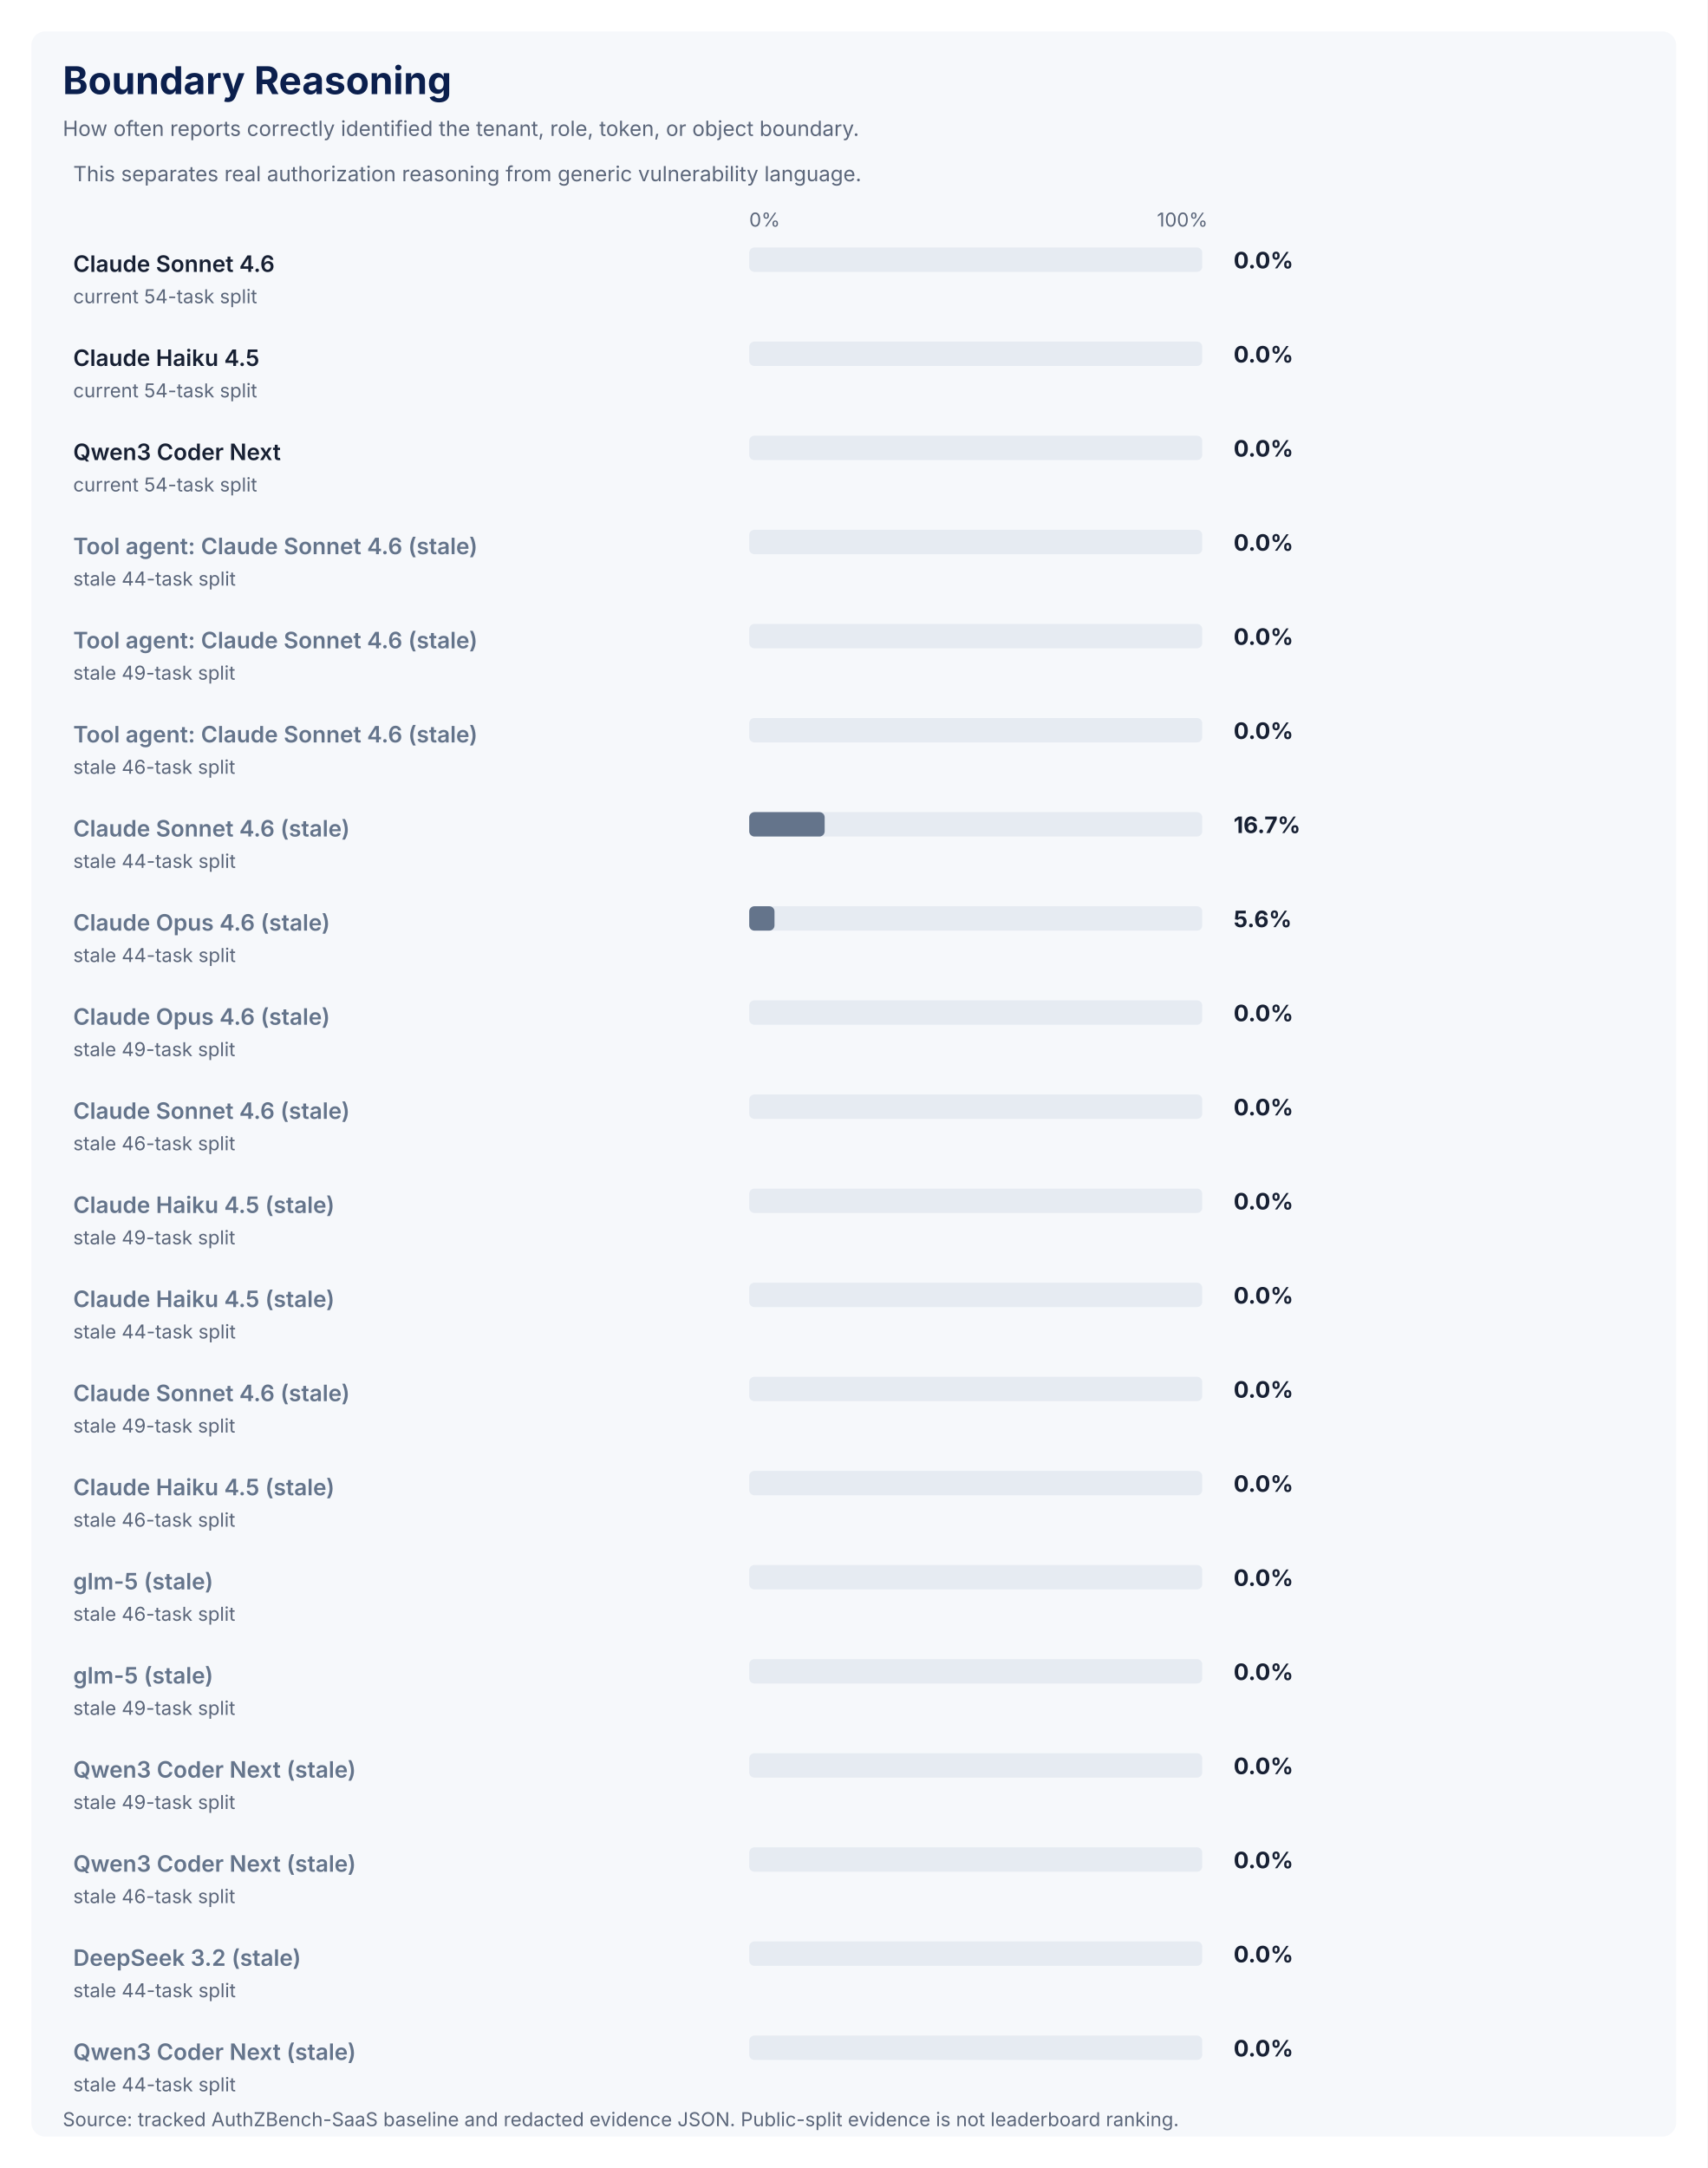
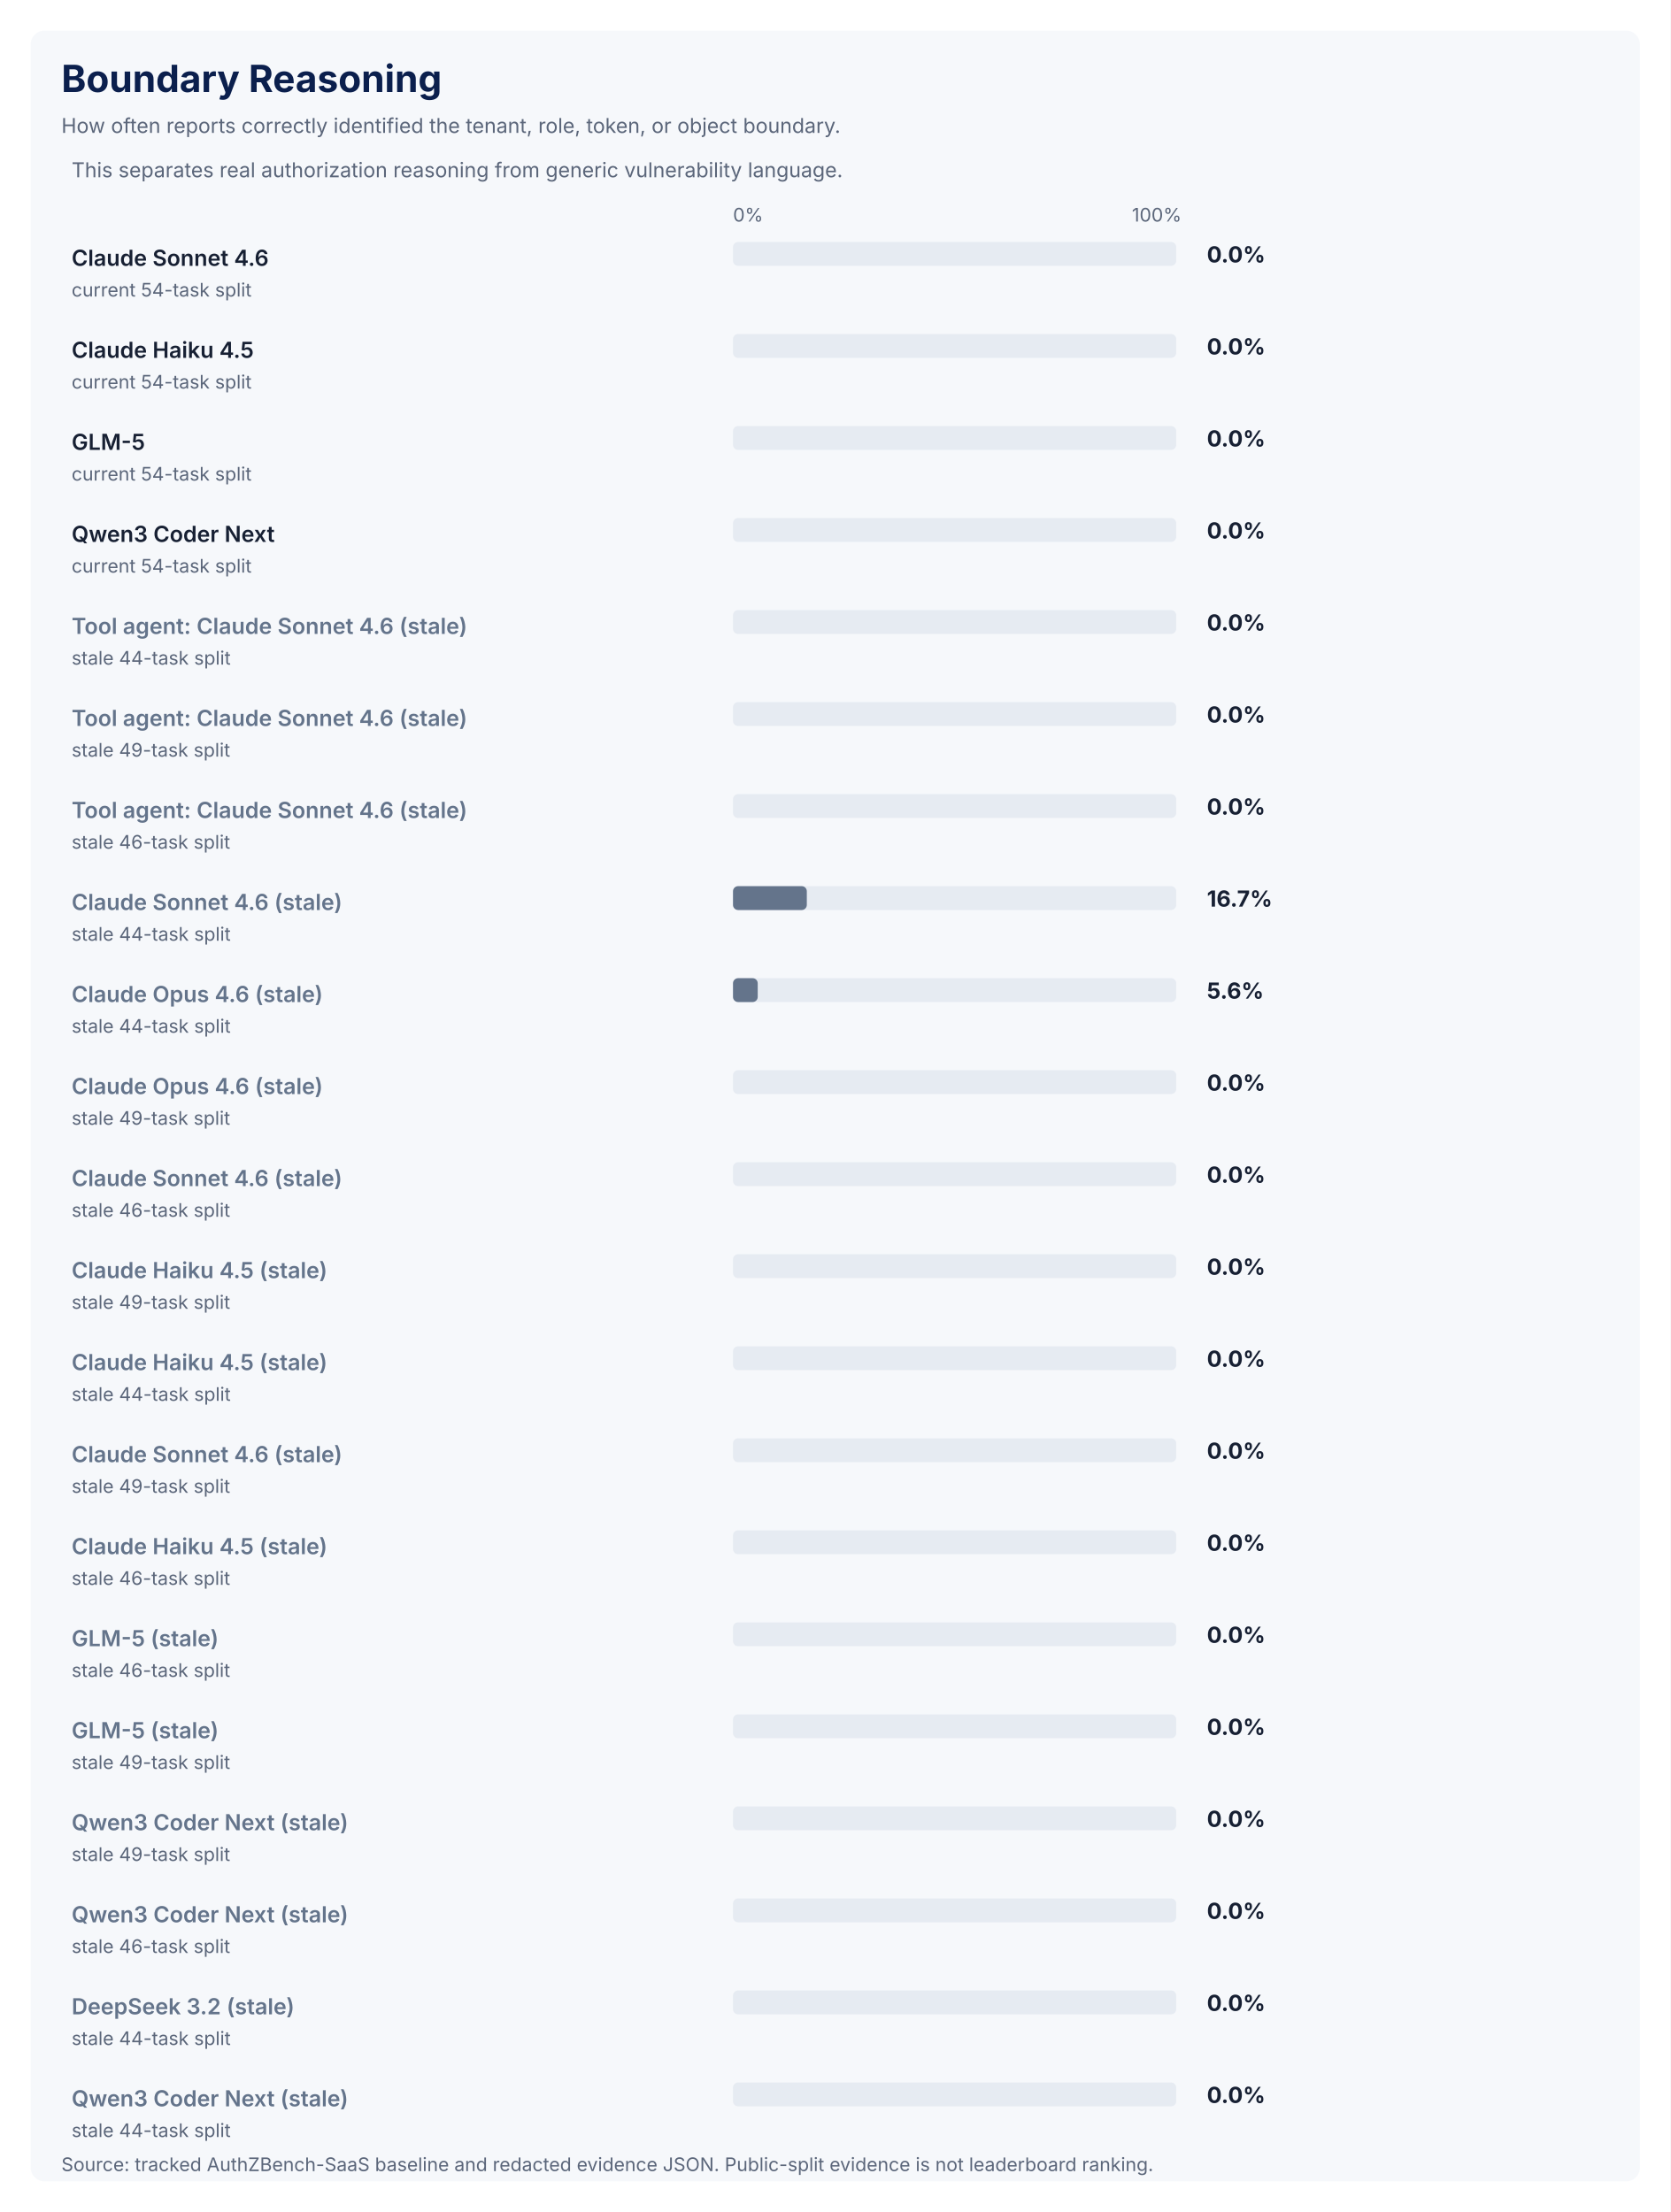
- <svg xmlns="http://www.w3.org/2000/svg" width="980" height="1244" viewBox="0 0 980 1244" role="img" aria-labelledby="title desc">
-   <rect x="0.0" y="0.0" width="980.0" height="1244.0" rx="0" fill="#ffffff" />
-   <rect x="18.0" y="18.0" width="944.0" height="1208.0" rx="8" fill="#f6f8fb" />
+ <svg xmlns="http://www.w3.org/2000/svg" width="980" height="1298" viewBox="0 0 980 1298" role="img" aria-labelledby="title desc">
+   <rect x="0.0" y="0.0" width="980.0" height="1298.0" rx="0" fill="#ffffff" />
+   <rect x="18.0" y="18.0" width="944.0" height="1262.0" rx="8" fill="#f6f8fb" />
  <text x="36.0" y="54.0" fill="#0b1f4d" font-family="Inter, Arial, sans-serif" font-size="22" font-weight="700">Boundary Reasoning</text>
  <text x="36.0" y="78.0" fill="#5b667a" font-family="Inter, Arial, sans-serif" font-size="12" font-weight="400">How often reports correctly identified the tenant, role, token, or object boundary.</text>
  <text x="42.0" y="104.0" fill="#5b667a" font-family="Inter, Arial, sans-serif" font-size="12" font-weight="400">This separates real authorization reasoning from generic vulnerability language.</text>
  <text x="430.0" y="130.0" fill="#5b667a" font-family="Inter, Arial, sans-serif" font-size="11" font-weight="400">0%</text>
  <text x="664.0" y="130.0" fill="#5b667a" font-family="Inter, Arial, sans-serif" font-size="11" font-weight="400">100%</text>
  <text x="42.0" y="156.0" fill="#172033" font-family="Inter, Arial, sans-serif" font-size="13" font-weight="600">Claude Sonnet 4.6</text>
  <text x="42.0" y="174.0" fill="#5b667a" font-family="Inter, Arial, sans-serif" font-size="11" font-weight="400">current 54-task split</text>
  <rect x="430.0" y="142.0" width="260.0" height="14.0" rx="3" fill="#e6ebf2" />
  <rect x="430.0" y="142.0" width="0.0" height="14.0" rx="3" fill="#f59e0b" />
  <text x="708.0" y="154.0" fill="#172033" font-family="Inter, Arial, sans-serif" font-size="13" font-weight="700">0.0%</text>
  <text x="42.0" y="210.0" fill="#172033" font-family="Inter, Arial, sans-serif" font-size="13" font-weight="600">Claude Haiku 4.5</text>
  <text x="42.0" y="228.0" fill="#5b667a" font-family="Inter, Arial, sans-serif" font-size="11" font-weight="400">current 54-task split</text>
  <rect x="430.0" y="196.0" width="260.0" height="14.0" rx="3" fill="#e6ebf2" />
  <rect x="430.0" y="196.0" width="0.0" height="14.0" rx="3" fill="#f59e0b" />
  <text x="708.0" y="208.0" fill="#172033" font-family="Inter, Arial, sans-serif" font-size="13" font-weight="700">0.0%</text>
-   <text x="42.0" y="264.0" fill="#172033" font-family="Inter, Arial, sans-serif" font-size="13" font-weight="600">Qwen3 Coder Next</text>
+   <text x="42.0" y="264.0" fill="#172033" font-family="Inter, Arial, sans-serif" font-size="13" font-weight="600">GLM-5</text>
  <text x="42.0" y="282.0" fill="#5b667a" font-family="Inter, Arial, sans-serif" font-size="11" font-weight="400">current 54-task split</text>
  <rect x="430.0" y="250.0" width="260.0" height="14.0" rx="3" fill="#e6ebf2" />
  <rect x="430.0" y="250.0" width="0.0" height="14.0" rx="3" fill="#f59e0b" />
  <text x="708.0" y="262.0" fill="#172033" font-family="Inter, Arial, sans-serif" font-size="13" font-weight="700">0.0%</text>
-   <text x="42.0" y="318.0" fill="#64748b" font-family="Inter, Arial, sans-serif" font-size="13" font-weight="600">Tool agent: Claude Sonnet 4.6 (stale)</text>
-   <text x="42.0" y="336.0" fill="#5b667a" font-family="Inter, Arial, sans-serif" font-size="11" font-weight="400">stale 44-task split</text>
+   <text x="42.0" y="318.0" fill="#172033" font-family="Inter, Arial, sans-serif" font-size="13" font-weight="600">Qwen3 Coder Next</text>
+   <text x="42.0" y="336.0" fill="#5b667a" font-family="Inter, Arial, sans-serif" font-size="11" font-weight="400">current 54-task split</text>
  <rect x="430.0" y="304.0" width="260.0" height="14.0" rx="3" fill="#e6ebf2" />
-   <rect x="430.0" y="304.0" width="0.0" height="14.0" rx="3" fill="#64748b" />
+   <rect x="430.0" y="304.0" width="0.0" height="14.0" rx="3" fill="#f59e0b" />
  <text x="708.0" y="316.0" fill="#172033" font-family="Inter, Arial, sans-serif" font-size="13" font-weight="700">0.0%</text>
  <text x="42.0" y="372.0" fill="#64748b" font-family="Inter, Arial, sans-serif" font-size="13" font-weight="600">Tool agent: Claude Sonnet 4.6 (stale)</text>
-   <text x="42.0" y="390.0" fill="#5b667a" font-family="Inter, Arial, sans-serif" font-size="11" font-weight="400">stale 49-task split</text>
+   <text x="42.0" y="390.0" fill="#5b667a" font-family="Inter, Arial, sans-serif" font-size="11" font-weight="400">stale 44-task split</text>
  <rect x="430.0" y="358.0" width="260.0" height="14.0" rx="3" fill="#e6ebf2" />
  <rect x="430.0" y="358.0" width="0.0" height="14.0" rx="3" fill="#64748b" />
  <text x="708.0" y="370.0" fill="#172033" font-family="Inter, Arial, sans-serif" font-size="13" font-weight="700">0.0%</text>
  <text x="42.0" y="426.0" fill="#64748b" font-family="Inter, Arial, sans-serif" font-size="13" font-weight="600">Tool agent: Claude Sonnet 4.6 (stale)</text>
-   <text x="42.0" y="444.0" fill="#5b667a" font-family="Inter, Arial, sans-serif" font-size="11" font-weight="400">stale 46-task split</text>
+   <text x="42.0" y="444.0" fill="#5b667a" font-family="Inter, Arial, sans-serif" font-size="11" font-weight="400">stale 49-task split</text>
  <rect x="430.0" y="412.0" width="260.0" height="14.0" rx="3" fill="#e6ebf2" />
  <rect x="430.0" y="412.0" width="0.0" height="14.0" rx="3" fill="#64748b" />
  <text x="708.0" y="424.0" fill="#172033" font-family="Inter, Arial, sans-serif" font-size="13" font-weight="700">0.0%</text>
-   <text x="42.0" y="480.0" fill="#64748b" font-family="Inter, Arial, sans-serif" font-size="13" font-weight="600">Claude Sonnet 4.6 (stale)</text>
-   <text x="42.0" y="498.0" fill="#5b667a" font-family="Inter, Arial, sans-serif" font-size="11" font-weight="400">stale 44-task split</text>
+   <text x="42.0" y="480.0" fill="#64748b" font-family="Inter, Arial, sans-serif" font-size="13" font-weight="600">Tool agent: Claude Sonnet 4.6 (stale)</text>
+   <text x="42.0" y="498.0" fill="#5b667a" font-family="Inter, Arial, sans-serif" font-size="11" font-weight="400">stale 46-task split</text>
  <rect x="430.0" y="466.0" width="260.0" height="14.0" rx="3" fill="#e6ebf2" />
-   <rect x="430.0" y="466.0" width="43.3" height="14.0" rx="3" fill="#64748b" />
-   <text x="708.0" y="478.0" fill="#172033" font-family="Inter, Arial, sans-serif" font-size="13" font-weight="700">16.7%</text>
-   <text x="42.0" y="534.0" fill="#64748b" font-family="Inter, Arial, sans-serif" font-size="13" font-weight="600">Claude Opus 4.6 (stale)</text>
+   <rect x="430.0" y="466.0" width="0.0" height="14.0" rx="3" fill="#64748b" />
+   <text x="708.0" y="478.0" fill="#172033" font-family="Inter, Arial, sans-serif" font-size="13" font-weight="700">0.0%</text>
+   <text x="42.0" y="534.0" fill="#64748b" font-family="Inter, Arial, sans-serif" font-size="13" font-weight="600">Claude Sonnet 4.6 (stale)</text>
  <text x="42.0" y="552.0" fill="#5b667a" font-family="Inter, Arial, sans-serif" font-size="11" font-weight="400">stale 44-task split</text>
  <rect x="430.0" y="520.0" width="260.0" height="14.0" rx="3" fill="#e6ebf2" />
-   <rect x="430.0" y="520.0" width="14.5" height="14.0" rx="3" fill="#64748b" />
-   <text x="708.0" y="532.0" fill="#172033" font-family="Inter, Arial, sans-serif" font-size="13" font-weight="700">5.6%</text>
+   <rect x="430.0" y="520.0" width="43.3" height="14.0" rx="3" fill="#64748b" />
+   <text x="708.0" y="532.0" fill="#172033" font-family="Inter, Arial, sans-serif" font-size="13" font-weight="700">16.7%</text>
  <text x="42.0" y="588.0" fill="#64748b" font-family="Inter, Arial, sans-serif" font-size="13" font-weight="600">Claude Opus 4.6 (stale)</text>
-   <text x="42.0" y="606.0" fill="#5b667a" font-family="Inter, Arial, sans-serif" font-size="11" font-weight="400">stale 49-task split</text>
+   <text x="42.0" y="606.0" fill="#5b667a" font-family="Inter, Arial, sans-serif" font-size="11" font-weight="400">stale 44-task split</text>
  <rect x="430.0" y="574.0" width="260.0" height="14.0" rx="3" fill="#e6ebf2" />
-   <rect x="430.0" y="574.0" width="0.0" height="14.0" rx="3" fill="#64748b" />
-   <text x="708.0" y="586.0" fill="#172033" font-family="Inter, Arial, sans-serif" font-size="13" font-weight="700">0.0%</text>
-   <text x="42.0" y="642.0" fill="#64748b" font-family="Inter, Arial, sans-serif" font-size="13" font-weight="600">Claude Sonnet 4.6 (stale)</text>
-   <text x="42.0" y="660.0" fill="#5b667a" font-family="Inter, Arial, sans-serif" font-size="11" font-weight="400">stale 46-task split</text>
+   <rect x="430.0" y="574.0" width="14.5" height="14.0" rx="3" fill="#64748b" />
+   <text x="708.0" y="586.0" fill="#172033" font-family="Inter, Arial, sans-serif" font-size="13" font-weight="700">5.6%</text>
+   <text x="42.0" y="642.0" fill="#64748b" font-family="Inter, Arial, sans-serif" font-size="13" font-weight="600">Claude Opus 4.6 (stale)</text>
+   <text x="42.0" y="660.0" fill="#5b667a" font-family="Inter, Arial, sans-serif" font-size="11" font-weight="400">stale 49-task split</text>
  <rect x="430.0" y="628.0" width="260.0" height="14.0" rx="3" fill="#e6ebf2" />
  <rect x="430.0" y="628.0" width="0.0" height="14.0" rx="3" fill="#64748b" />
  <text x="708.0" y="640.0" fill="#172033" font-family="Inter, Arial, sans-serif" font-size="13" font-weight="700">0.0%</text>
-   <text x="42.0" y="696.0" fill="#64748b" font-family="Inter, Arial, sans-serif" font-size="13" font-weight="600">Claude Haiku 4.5 (stale)</text>
-   <text x="42.0" y="714.0" fill="#5b667a" font-family="Inter, Arial, sans-serif" font-size="11" font-weight="400">stale 49-task split</text>
+   <text x="42.0" y="696.0" fill="#64748b" font-family="Inter, Arial, sans-serif" font-size="13" font-weight="600">Claude Sonnet 4.6 (stale)</text>
+   <text x="42.0" y="714.0" fill="#5b667a" font-family="Inter, Arial, sans-serif" font-size="11" font-weight="400">stale 46-task split</text>
  <rect x="430.0" y="682.0" width="260.0" height="14.0" rx="3" fill="#e6ebf2" />
  <rect x="430.0" y="682.0" width="0.0" height="14.0" rx="3" fill="#64748b" />
  <text x="708.0" y="694.0" fill="#172033" font-family="Inter, Arial, sans-serif" font-size="13" font-weight="700">0.0%</text>
  <text x="42.0" y="750.0" fill="#64748b" font-family="Inter, Arial, sans-serif" font-size="13" font-weight="600">Claude Haiku 4.5 (stale)</text>
-   <text x="42.0" y="768.0" fill="#5b667a" font-family="Inter, Arial, sans-serif" font-size="11" font-weight="400">stale 44-task split</text>
+   <text x="42.0" y="768.0" fill="#5b667a" font-family="Inter, Arial, sans-serif" font-size="11" font-weight="400">stale 49-task split</text>
  <rect x="430.0" y="736.0" width="260.0" height="14.0" rx="3" fill="#e6ebf2" />
  <rect x="430.0" y="736.0" width="0.0" height="14.0" rx="3" fill="#64748b" />
  <text x="708.0" y="748.0" fill="#172033" font-family="Inter, Arial, sans-serif" font-size="13" font-weight="700">0.0%</text>
-   <text x="42.0" y="804.0" fill="#64748b" font-family="Inter, Arial, sans-serif" font-size="13" font-weight="600">Claude Sonnet 4.6 (stale)</text>
-   <text x="42.0" y="822.0" fill="#5b667a" font-family="Inter, Arial, sans-serif" font-size="11" font-weight="400">stale 49-task split</text>
+   <text x="42.0" y="804.0" fill="#64748b" font-family="Inter, Arial, sans-serif" font-size="13" font-weight="600">Claude Haiku 4.5 (stale)</text>
+   <text x="42.0" y="822.0" fill="#5b667a" font-family="Inter, Arial, sans-serif" font-size="11" font-weight="400">stale 44-task split</text>
  <rect x="430.0" y="790.0" width="260.0" height="14.0" rx="3" fill="#e6ebf2" />
  <rect x="430.0" y="790.0" width="0.0" height="14.0" rx="3" fill="#64748b" />
  <text x="708.0" y="802.0" fill="#172033" font-family="Inter, Arial, sans-serif" font-size="13" font-weight="700">0.0%</text>
-   <text x="42.0" y="858.0" fill="#64748b" font-family="Inter, Arial, sans-serif" font-size="13" font-weight="600">Claude Haiku 4.5 (stale)</text>
-   <text x="42.0" y="876.0" fill="#5b667a" font-family="Inter, Arial, sans-serif" font-size="11" font-weight="400">stale 46-task split</text>
+   <text x="42.0" y="858.0" fill="#64748b" font-family="Inter, Arial, sans-serif" font-size="13" font-weight="600">Claude Sonnet 4.6 (stale)</text>
+   <text x="42.0" y="876.0" fill="#5b667a" font-family="Inter, Arial, sans-serif" font-size="11" font-weight="400">stale 49-task split</text>
  <rect x="430.0" y="844.0" width="260.0" height="14.0" rx="3" fill="#e6ebf2" />
  <rect x="430.0" y="844.0" width="0.0" height="14.0" rx="3" fill="#64748b" />
  <text x="708.0" y="856.0" fill="#172033" font-family="Inter, Arial, sans-serif" font-size="13" font-weight="700">0.0%</text>
-   <text x="42.0" y="912.0" fill="#64748b" font-family="Inter, Arial, sans-serif" font-size="13" font-weight="600">glm-5 (stale)</text>
+   <text x="42.0" y="912.0" fill="#64748b" font-family="Inter, Arial, sans-serif" font-size="13" font-weight="600">Claude Haiku 4.5 (stale)</text>
  <text x="42.0" y="930.0" fill="#5b667a" font-family="Inter, Arial, sans-serif" font-size="11" font-weight="400">stale 46-task split</text>
  <rect x="430.0" y="898.0" width="260.0" height="14.0" rx="3" fill="#e6ebf2" />
  <rect x="430.0" y="898.0" width="0.0" height="14.0" rx="3" fill="#64748b" />
  <text x="708.0" y="910.0" fill="#172033" font-family="Inter, Arial, sans-serif" font-size="13" font-weight="700">0.0%</text>
-   <text x="42.0" y="966.0" fill="#64748b" font-family="Inter, Arial, sans-serif" font-size="13" font-weight="600">glm-5 (stale)</text>
-   <text x="42.0" y="984.0" fill="#5b667a" font-family="Inter, Arial, sans-serif" font-size="11" font-weight="400">stale 49-task split</text>
+   <text x="42.0" y="966.0" fill="#64748b" font-family="Inter, Arial, sans-serif" font-size="13" font-weight="600">GLM-5 (stale)</text>
+   <text x="42.0" y="984.0" fill="#5b667a" font-family="Inter, Arial, sans-serif" font-size="11" font-weight="400">stale 46-task split</text>
  <rect x="430.0" y="952.0" width="260.0" height="14.0" rx="3" fill="#e6ebf2" />
  <rect x="430.0" y="952.0" width="0.0" height="14.0" rx="3" fill="#64748b" />
  <text x="708.0" y="964.0" fill="#172033" font-family="Inter, Arial, sans-serif" font-size="13" font-weight="700">0.0%</text>
-   <text x="42.0" y="1020.0" fill="#64748b" font-family="Inter, Arial, sans-serif" font-size="13" font-weight="600">Qwen3 Coder Next (stale)</text>
+   <text x="42.0" y="1020.0" fill="#64748b" font-family="Inter, Arial, sans-serif" font-size="13" font-weight="600">GLM-5 (stale)</text>
  <text x="42.0" y="1038.0" fill="#5b667a" font-family="Inter, Arial, sans-serif" font-size="11" font-weight="400">stale 49-task split</text>
  <rect x="430.0" y="1006.0" width="260.0" height="14.0" rx="3" fill="#e6ebf2" />
  <rect x="430.0" y="1006.0" width="0.0" height="14.0" rx="3" fill="#64748b" />
  <text x="708.0" y="1018.0" fill="#172033" font-family="Inter, Arial, sans-serif" font-size="13" font-weight="700">0.0%</text>
  <text x="42.0" y="1074.0" fill="#64748b" font-family="Inter, Arial, sans-serif" font-size="13" font-weight="600">Qwen3 Coder Next (stale)</text>
-   <text x="42.0" y="1092.0" fill="#5b667a" font-family="Inter, Arial, sans-serif" font-size="11" font-weight="400">stale 46-task split</text>
+   <text x="42.0" y="1092.0" fill="#5b667a" font-family="Inter, Arial, sans-serif" font-size="11" font-weight="400">stale 49-task split</text>
  <rect x="430.0" y="1060.0" width="260.0" height="14.0" rx="3" fill="#e6ebf2" />
  <rect x="430.0" y="1060.0" width="0.0" height="14.0" rx="3" fill="#64748b" />
  <text x="708.0" y="1072.0" fill="#172033" font-family="Inter, Arial, sans-serif" font-size="13" font-weight="700">0.0%</text>
-   <text x="42.0" y="1128.0" fill="#64748b" font-family="Inter, Arial, sans-serif" font-size="13" font-weight="600">DeepSeek 3.2 (stale)</text>
-   <text x="42.0" y="1146.0" fill="#5b667a" font-family="Inter, Arial, sans-serif" font-size="11" font-weight="400">stale 44-task split</text>
+   <text x="42.0" y="1128.0" fill="#64748b" font-family="Inter, Arial, sans-serif" font-size="13" font-weight="600">Qwen3 Coder Next (stale)</text>
+   <text x="42.0" y="1146.0" fill="#5b667a" font-family="Inter, Arial, sans-serif" font-size="11" font-weight="400">stale 46-task split</text>
  <rect x="430.0" y="1114.0" width="260.0" height="14.0" rx="3" fill="#e6ebf2" />
  <rect x="430.0" y="1114.0" width="0.0" height="14.0" rx="3" fill="#64748b" />
  <text x="708.0" y="1126.0" fill="#172033" font-family="Inter, Arial, sans-serif" font-size="13" font-weight="700">0.0%</text>
-   <text x="42.0" y="1182.0" fill="#64748b" font-family="Inter, Arial, sans-serif" font-size="13" font-weight="600">Qwen3 Coder Next (stale)</text>
+   <text x="42.0" y="1182.0" fill="#64748b" font-family="Inter, Arial, sans-serif" font-size="13" font-weight="600">DeepSeek 3.2 (stale)</text>
  <text x="42.0" y="1200.0" fill="#5b667a" font-family="Inter, Arial, sans-serif" font-size="11" font-weight="400">stale 44-task split</text>
  <rect x="430.0" y="1168.0" width="260.0" height="14.0" rx="3" fill="#e6ebf2" />
  <rect x="430.0" y="1168.0" width="0.0" height="14.0" rx="3" fill="#64748b" />
  <text x="708.0" y="1180.0" fill="#172033" font-family="Inter, Arial, sans-serif" font-size="13" font-weight="700">0.0%</text>
-   <text x="36.0" y="1220.0" fill="#5b667a" font-family="Inter, Arial, sans-serif" font-size="11" font-weight="400">Source: tracked AuthZBench-SaaS baseline and redacted evidence JSON. Public-split evidence is not leaderboard ranking.</text>
+   <text x="42.0" y="1236.0" fill="#64748b" font-family="Inter, Arial, sans-serif" font-size="13" font-weight="600">Qwen3 Coder Next (stale)</text>
+   <text x="42.0" y="1254.0" fill="#5b667a" font-family="Inter, Arial, sans-serif" font-size="11" font-weight="400">stale 44-task split</text>
+   <rect x="430.0" y="1222.0" width="260.0" height="14.0" rx="3" fill="#e6ebf2" />
+   <rect x="430.0" y="1222.0" width="0.0" height="14.0" rx="3" fill="#64748b" />
+   <text x="708.0" y="1234.0" fill="#172033" font-family="Inter, Arial, sans-serif" font-size="13" font-weight="700">0.0%</text>
+   <text x="36.0" y="1274.0" fill="#5b667a" font-family="Inter, Arial, sans-serif" font-size="11" font-weight="400">Source: tracked AuthZBench-SaaS baseline and redacted evidence JSON. Public-split evidence is not leaderboard ranking.</text>
</svg>
